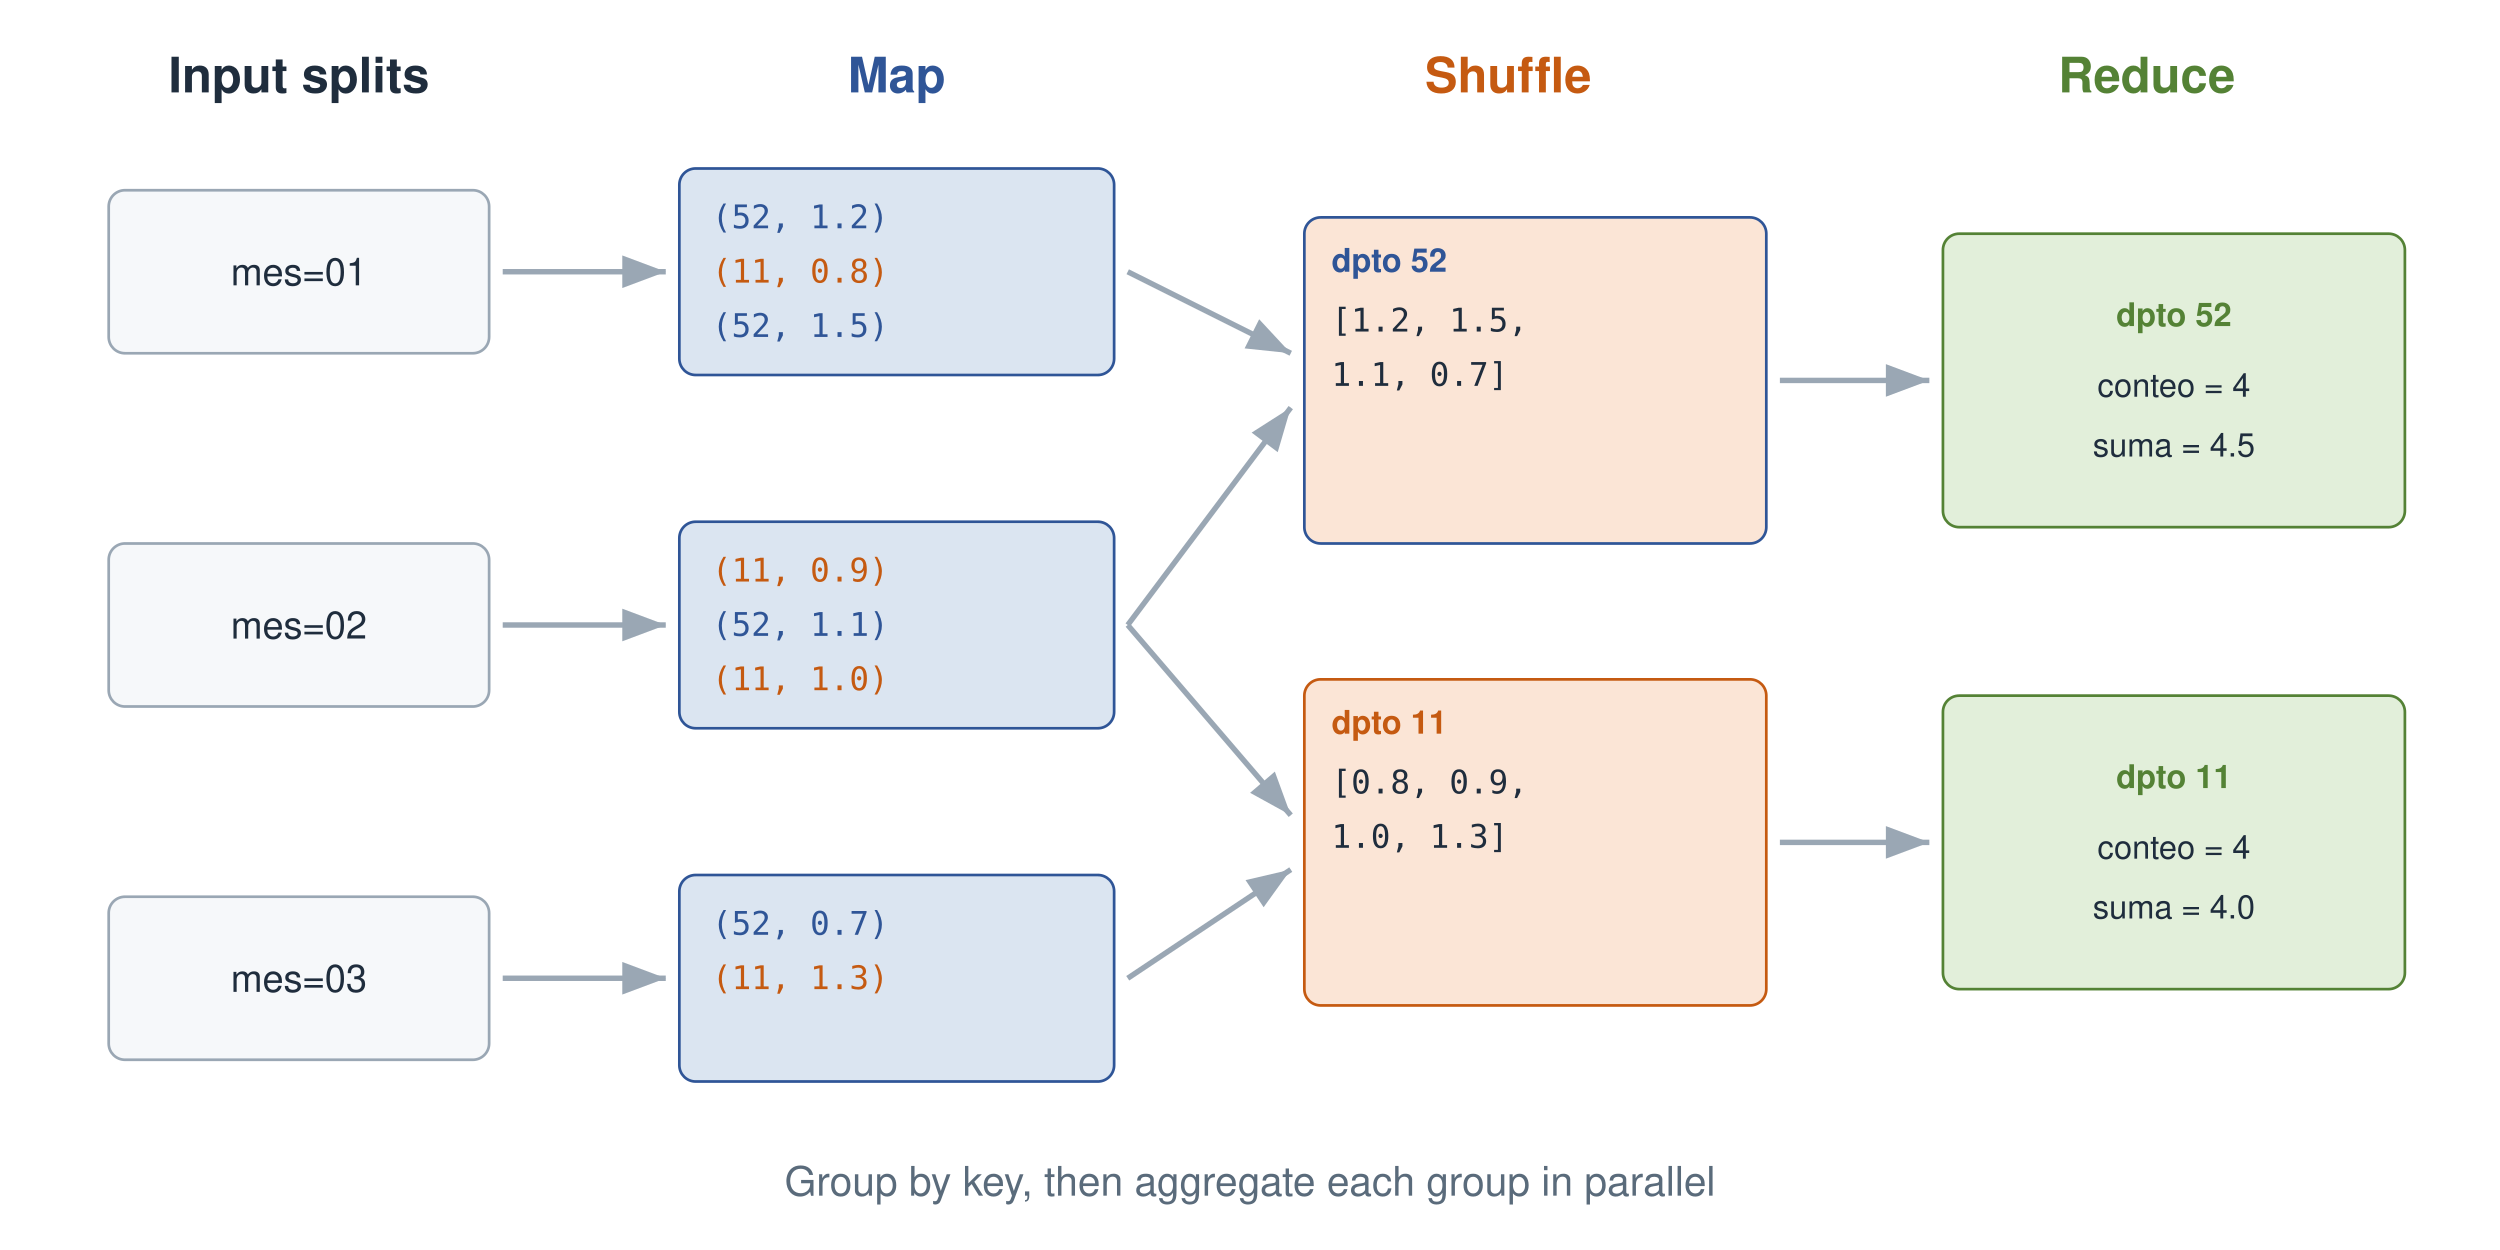
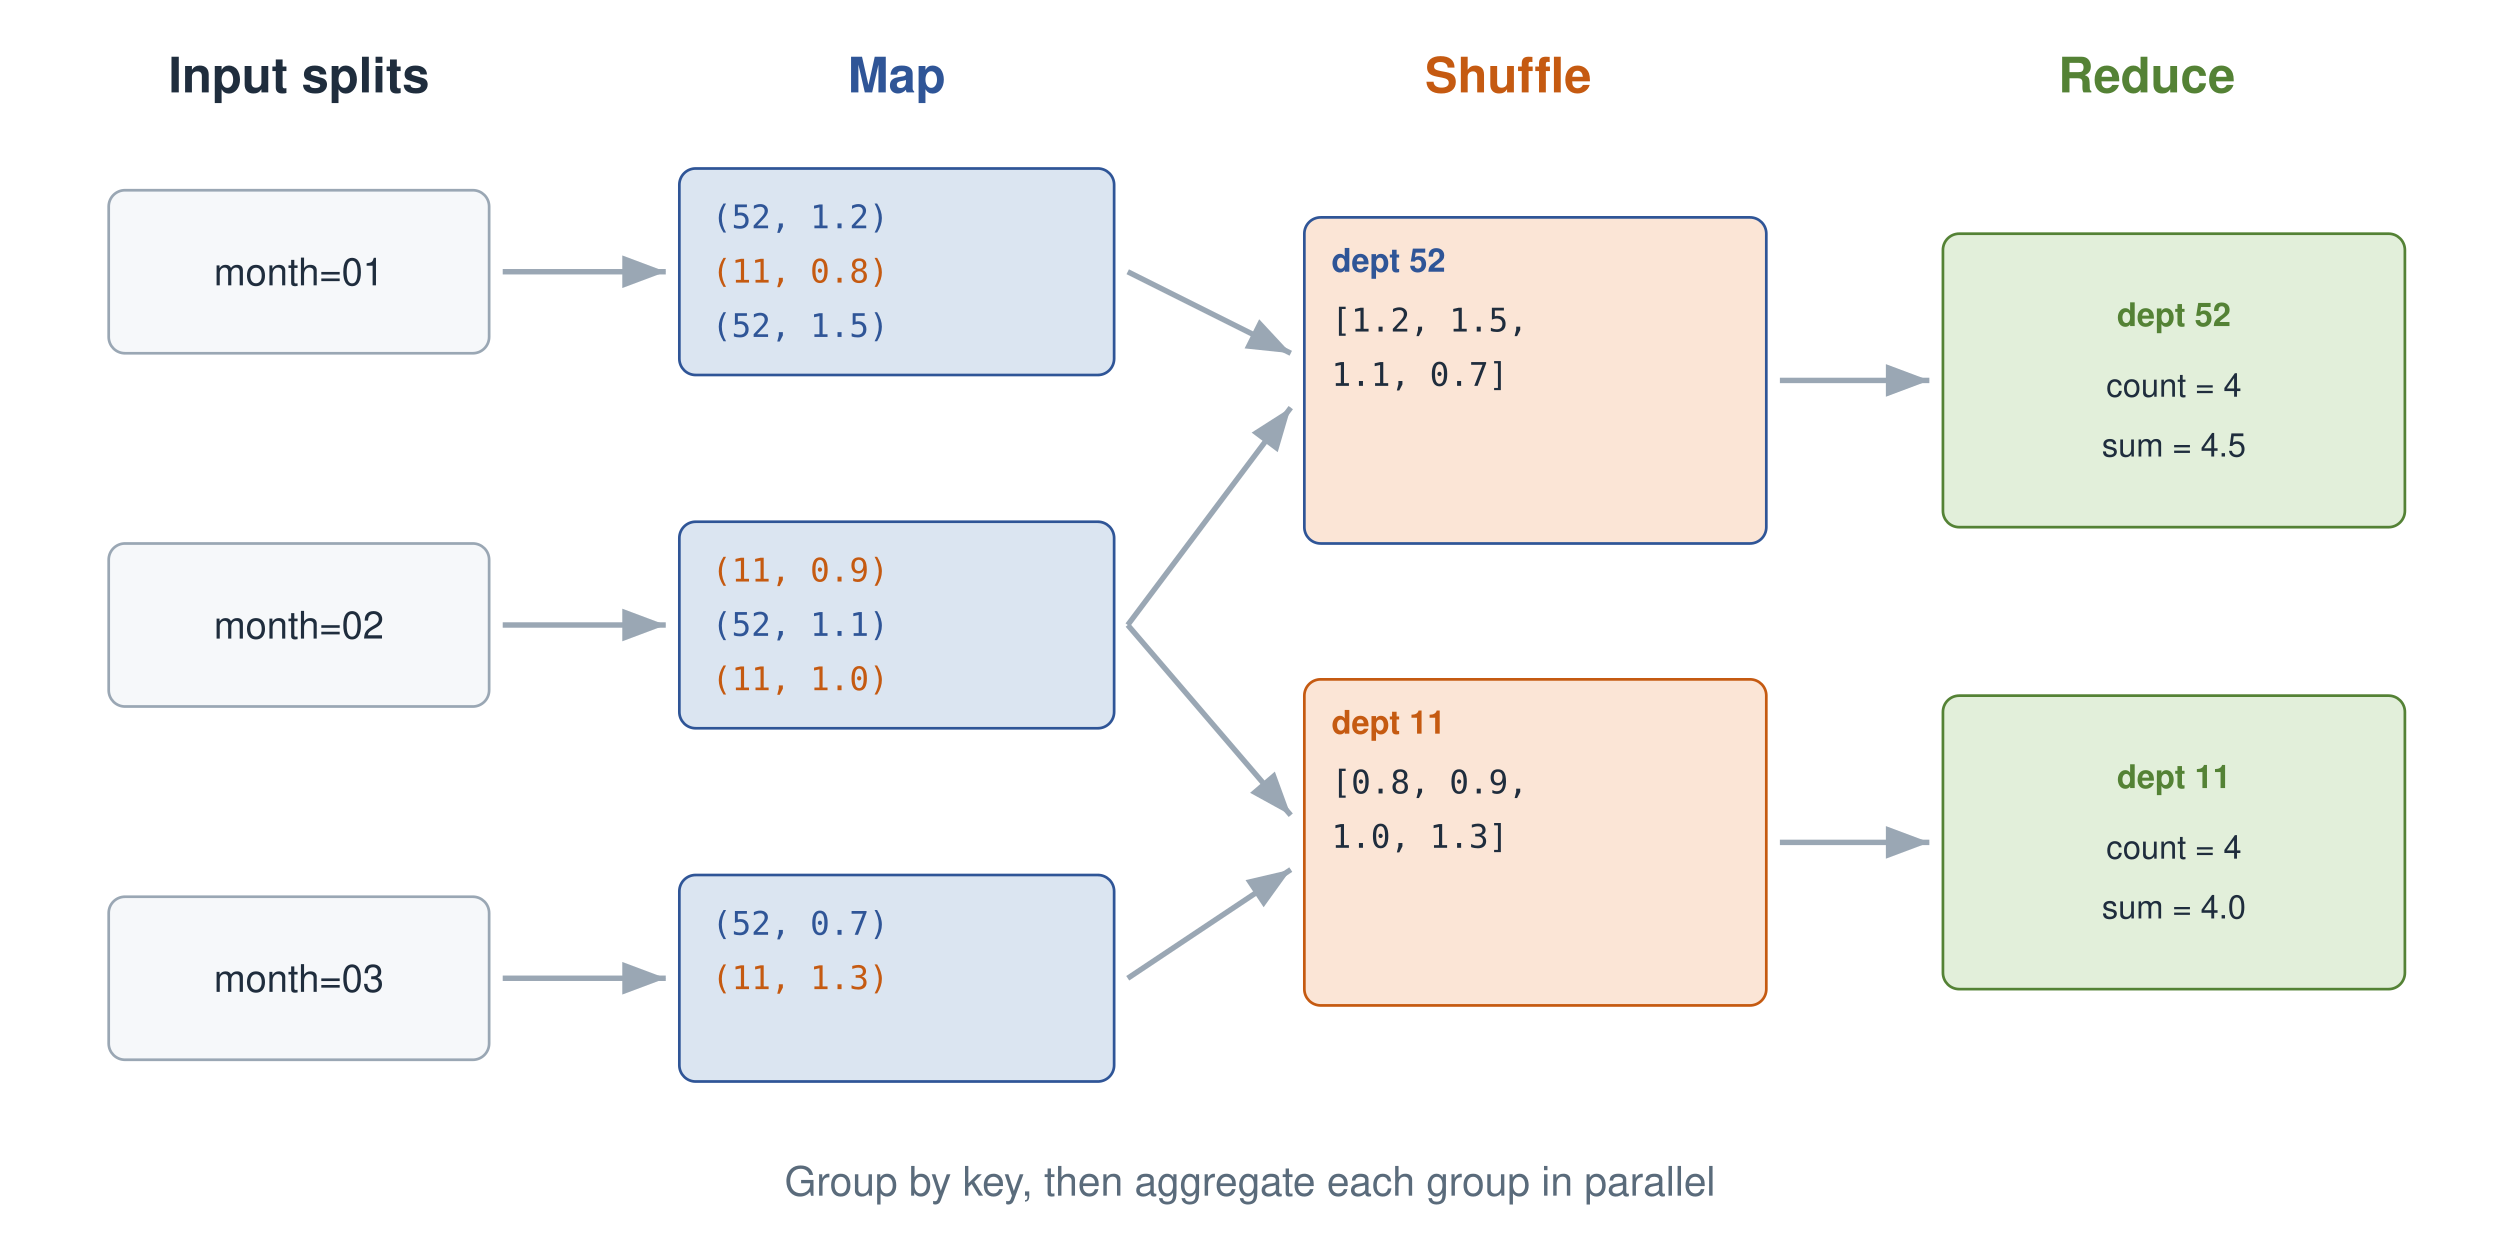
<svg xmlns="http://www.w3.org/2000/svg" viewBox="0 0 920 460" font-family="Helvetica, Arial, sans-serif">
  <rect width="920" height="460" fill="#ffffff" />
  <text x="110" y="34" text-anchor="middle" font-size="18" font-weight="bold" fill="#1f2d3d">Input splits</text>
  <text x="330" y="34" text-anchor="middle" font-size="18" font-weight="bold" fill="#2f5597">Map</text>
  <text x="555" y="34" text-anchor="middle" font-size="18" font-weight="bold" fill="#c55a11">Shuffle</text>
  <text x="790" y="34" text-anchor="middle" font-size="18" font-weight="bold" fill="#548235">Reduce</text>
  <g>
    <rect x="40" y="70" width="140" height="60" rx="6" fill="#f6f8fa" stroke="#9aa7b4" />
-     <text x="110" y="105" text-anchor="middle" font-size="14" fill="#1f2d3d">mes=01</text>
+     <text x="110" y="105" text-anchor="middle" font-size="14" fill="#1f2d3d">month=01</text>
    <rect x="40" y="200" width="140" height="60" rx="6" fill="#f6f8fa" stroke="#9aa7b4" />
-     <text x="110" y="235" text-anchor="middle" font-size="14" fill="#1f2d3d">mes=02</text>
+     <text x="110" y="235" text-anchor="middle" font-size="14" fill="#1f2d3d">month=02</text>
    <rect x="40" y="330" width="140" height="60" rx="6" fill="#f6f8fa" stroke="#9aa7b4" />
-     <text x="110" y="365" text-anchor="middle" font-size="14" fill="#1f2d3d">mes=03</text>
+     <text x="110" y="365" text-anchor="middle" font-size="14" fill="#1f2d3d">month=03</text>
  </g>
  <g font-size="12" font-family="monospace">
    <rect x="250" y="62" width="160" height="76" rx="6" fill="#dbe5f1" stroke="#2f5597" />
    <text x="262" y="84" fill="#2f5597">(52, 1.2)</text>
    <text x="262" y="104" fill="#c55a11">(11, 0.8)</text>
    <text x="262" y="124" fill="#2f5597">(52, 1.5)</text>
    <rect x="250" y="192" width="160" height="76" rx="6" fill="#dbe5f1" stroke="#2f5597" />
    <text x="262" y="214" fill="#c55a11">(11, 0.9)</text>
    <text x="262" y="234" fill="#2f5597">(52, 1.1)</text>
    <text x="262" y="254" fill="#c55a11">(11, 1.0)</text>
    <rect x="250" y="322" width="160" height="76" rx="6" fill="#dbe5f1" stroke="#2f5597" />
    <text x="262" y="344" fill="#2f5597">(52, 0.7)</text>
    <text x="262" y="364" fill="#c55a11">(11, 1.3)</text>
  </g>
  <g font-size="12" font-family="monospace">
    <rect x="480" y="80" width="170" height="120" rx="6" fill="#fbe5d6" stroke="#2f5597" />
-     <text x="490" y="100" font-family="Helvetica" font-weight="bold" fill="#2f5597">dpto 52</text>
+     <text x="490" y="100" font-family="Helvetica" font-weight="bold" fill="#2f5597">dept 52</text>
    <text x="490" y="122" fill="#1f2d3d">[1.2, 1.5,</text>
    <text x="490" y="142" fill="#1f2d3d"> 1.1, 0.7]</text>
    <rect x="480" y="250" width="170" height="120" rx="6" fill="#fbe5d6" stroke="#c55a11" />
-     <text x="490" y="270" font-family="Helvetica" font-weight="bold" fill="#c55a11">dpto 11</text>
+     <text x="490" y="270" font-family="Helvetica" font-weight="bold" fill="#c55a11">dept 11</text>
    <text x="490" y="292" fill="#1f2d3d">[0.8, 0.9,</text>
    <text x="490" y="312" fill="#1f2d3d"> 1.0, 1.3]</text>
  </g>
  <g font-size="12">
    <rect x="715" y="86" width="170" height="108" rx="6" fill="#e2efda" stroke="#548235" />
-     <text x="800" y="120" text-anchor="middle" font-family="Helvetica" font-weight="bold" fill="#548235">dpto 52</text>
-     <text x="800" y="146" text-anchor="middle" fill="#1f2d3d">conteo = 4</text>
-     <text x="800" y="168" text-anchor="middle" fill="#1f2d3d">suma = 4.5</text>
+     <text x="800" y="120" text-anchor="middle" font-family="Helvetica" font-weight="bold" fill="#548235">dept 52</text>
+     <text x="800" y="146" text-anchor="middle" fill="#1f2d3d">count = 4</text>
+     <text x="800" y="168" text-anchor="middle" fill="#1f2d3d">sum = 4.5</text>
    <rect x="715" y="256" width="170" height="108" rx="6" fill="#e2efda" stroke="#548235" />
-     <text x="800" y="290" text-anchor="middle" font-family="Helvetica" font-weight="bold" fill="#548235">dpto 11</text>
-     <text x="800" y="316" text-anchor="middle" fill="#1f2d3d">conteo = 4</text>
-     <text x="800" y="338" text-anchor="middle" fill="#1f2d3d">suma = 4.0</text>
+     <text x="800" y="290" text-anchor="middle" font-family="Helvetica" font-weight="bold" fill="#548235">dept 11</text>
+     <text x="800" y="316" text-anchor="middle" fill="#1f2d3d">count = 4</text>
+     <text x="800" y="338" text-anchor="middle" fill="#1f2d3d">sum = 4.0</text>
  </g>
  <g stroke="#9aa7b4" stroke-width="2" fill="none" marker-end="url(#arr)">
    <path d="M185 100 L245 100" />
    <path d="M185 230 L245 230" />
    <path d="M185 360 L245 360" />
    <path d="M415 100 L475 130" />
    <path d="M415 230 L475 150" />
    <path d="M415 230 L475 300" />
    <path d="M415 360 L475 320" />
    <path d="M655 140 L710 140" />
    <path d="M655 310 L710 310" />
  </g>
  <defs>
    <marker id="arr" markerWidth="10" markerHeight="10" refX="8" refY="3" orient="auto" markerUnits="strokeWidth">
      <path d="M0,0 L8,3 L0,6 Z" fill="#9aa7b4" />
    </marker>
  </defs>
  <text x="460" y="440" text-anchor="middle" font-size="15" fill="#5a6b7b">Group by key, then aggregate each group in parallel</text>
</svg>
